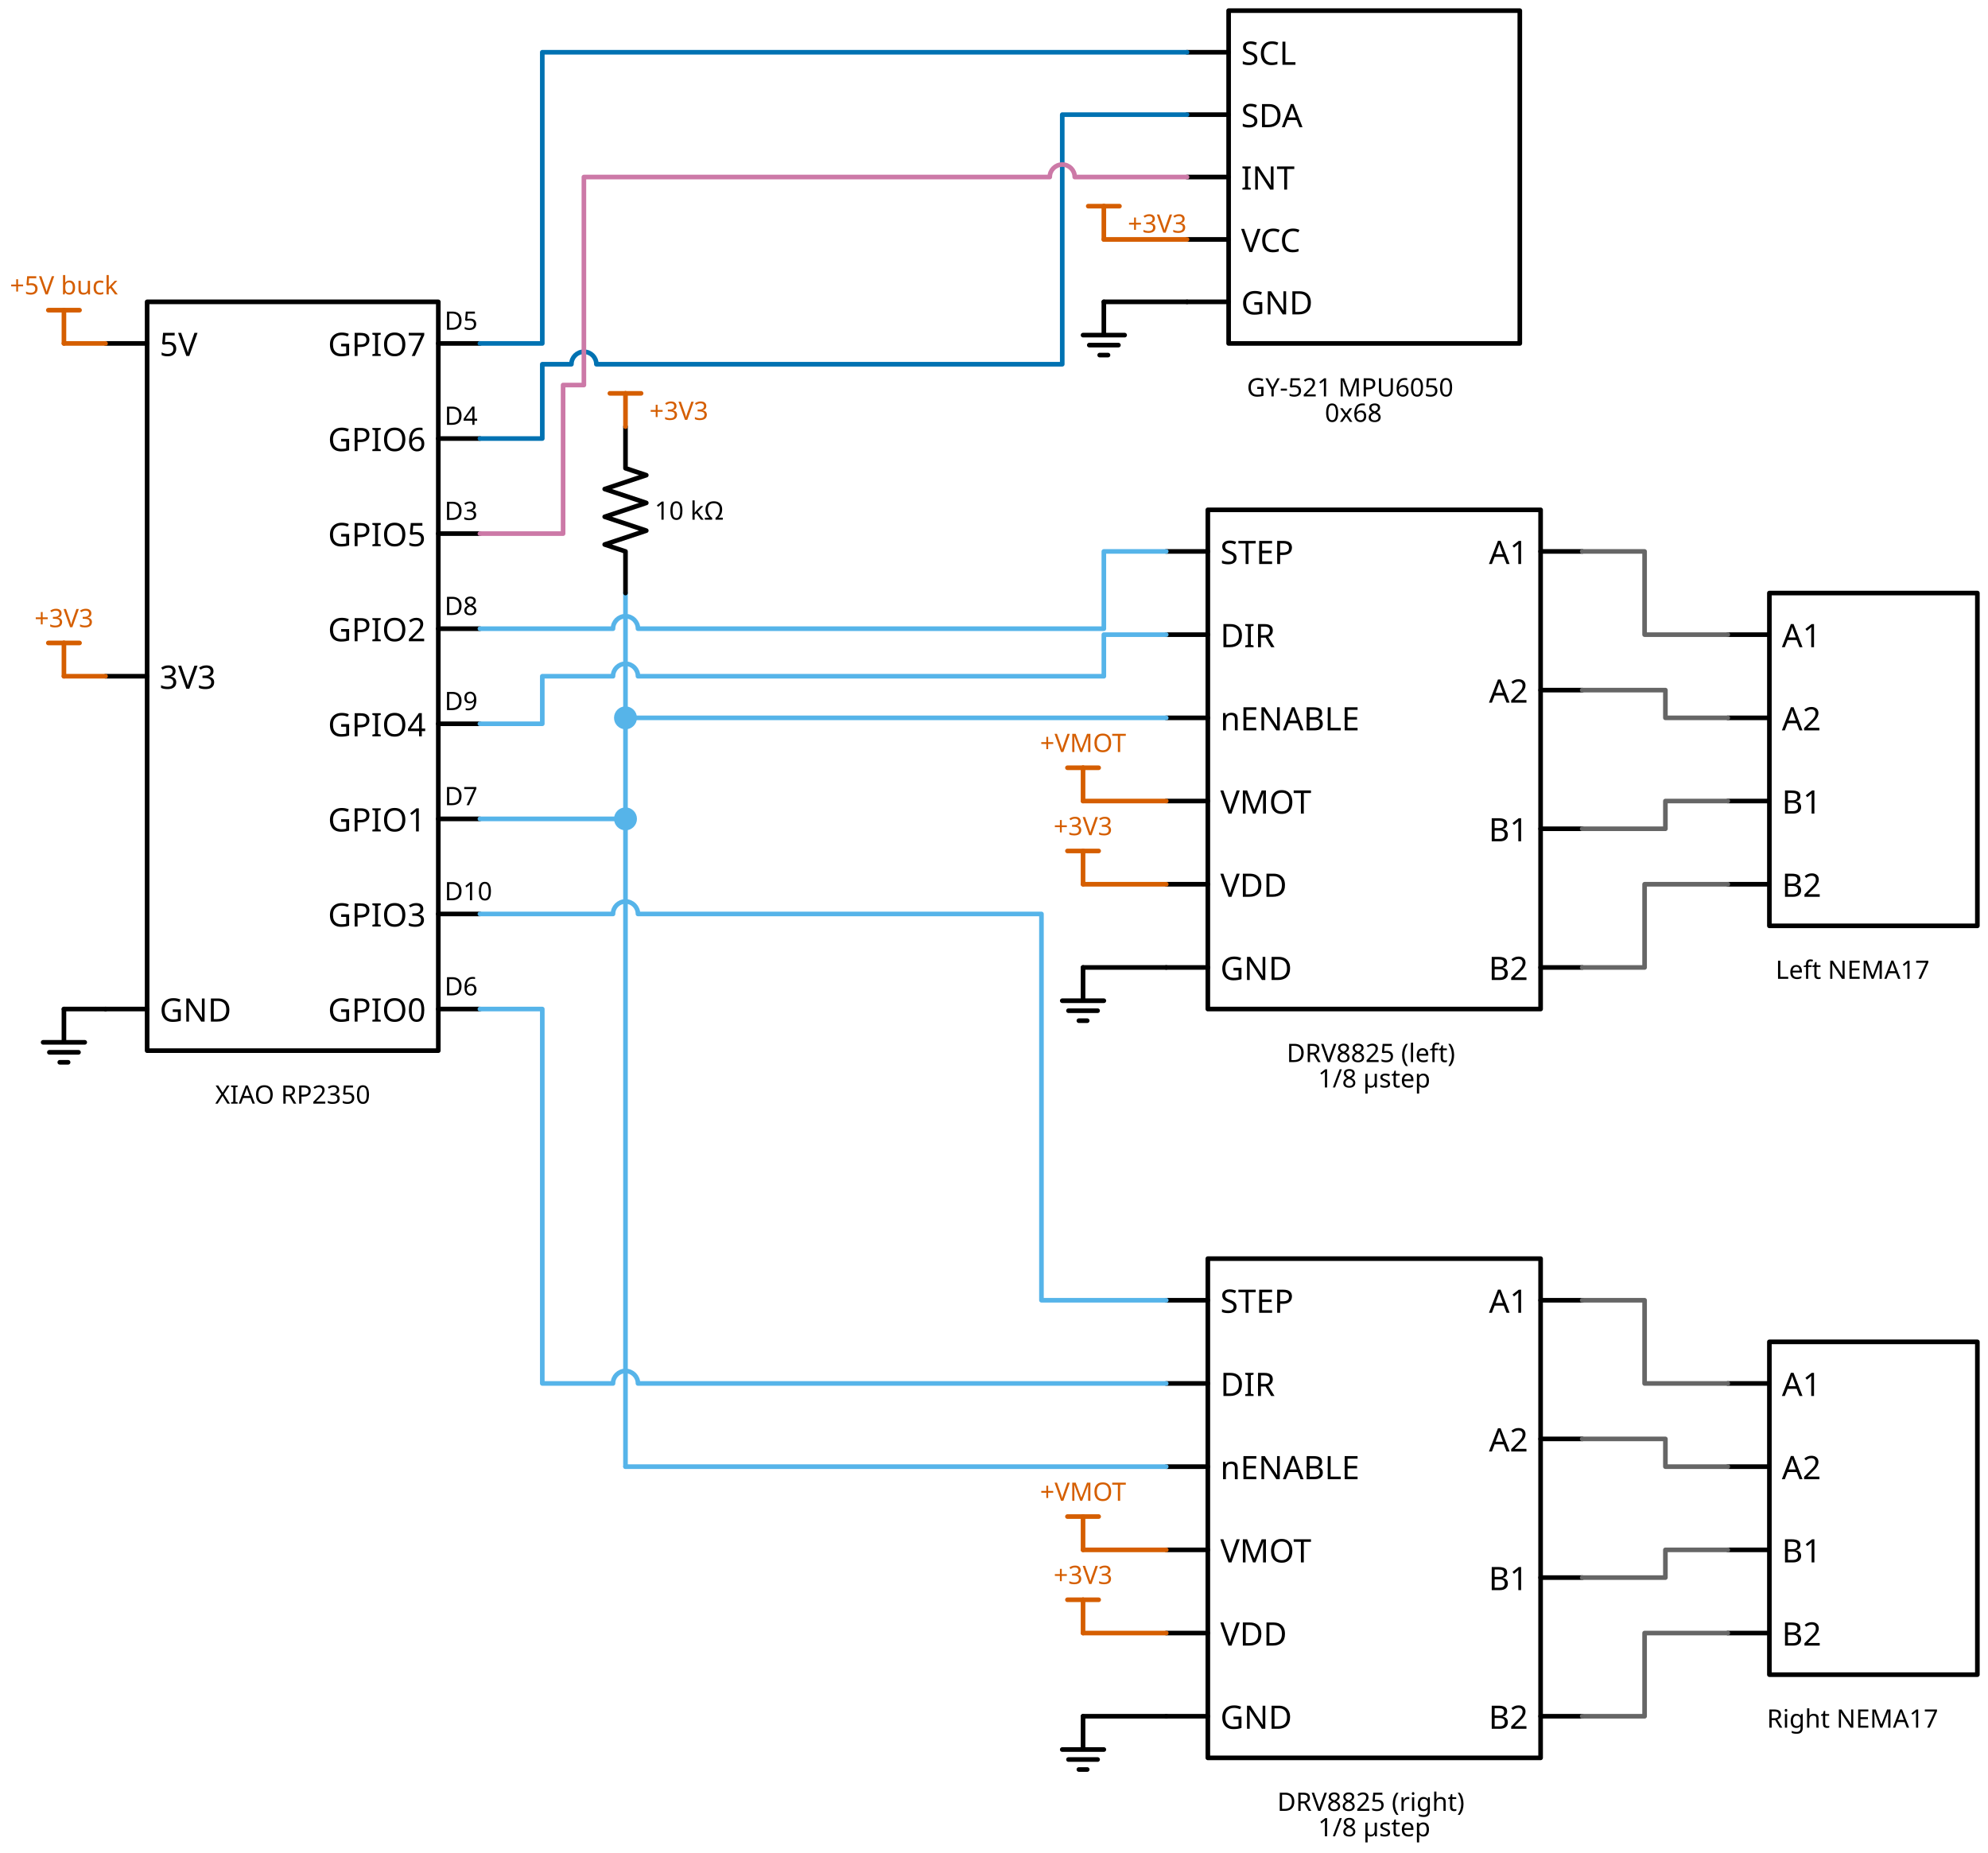
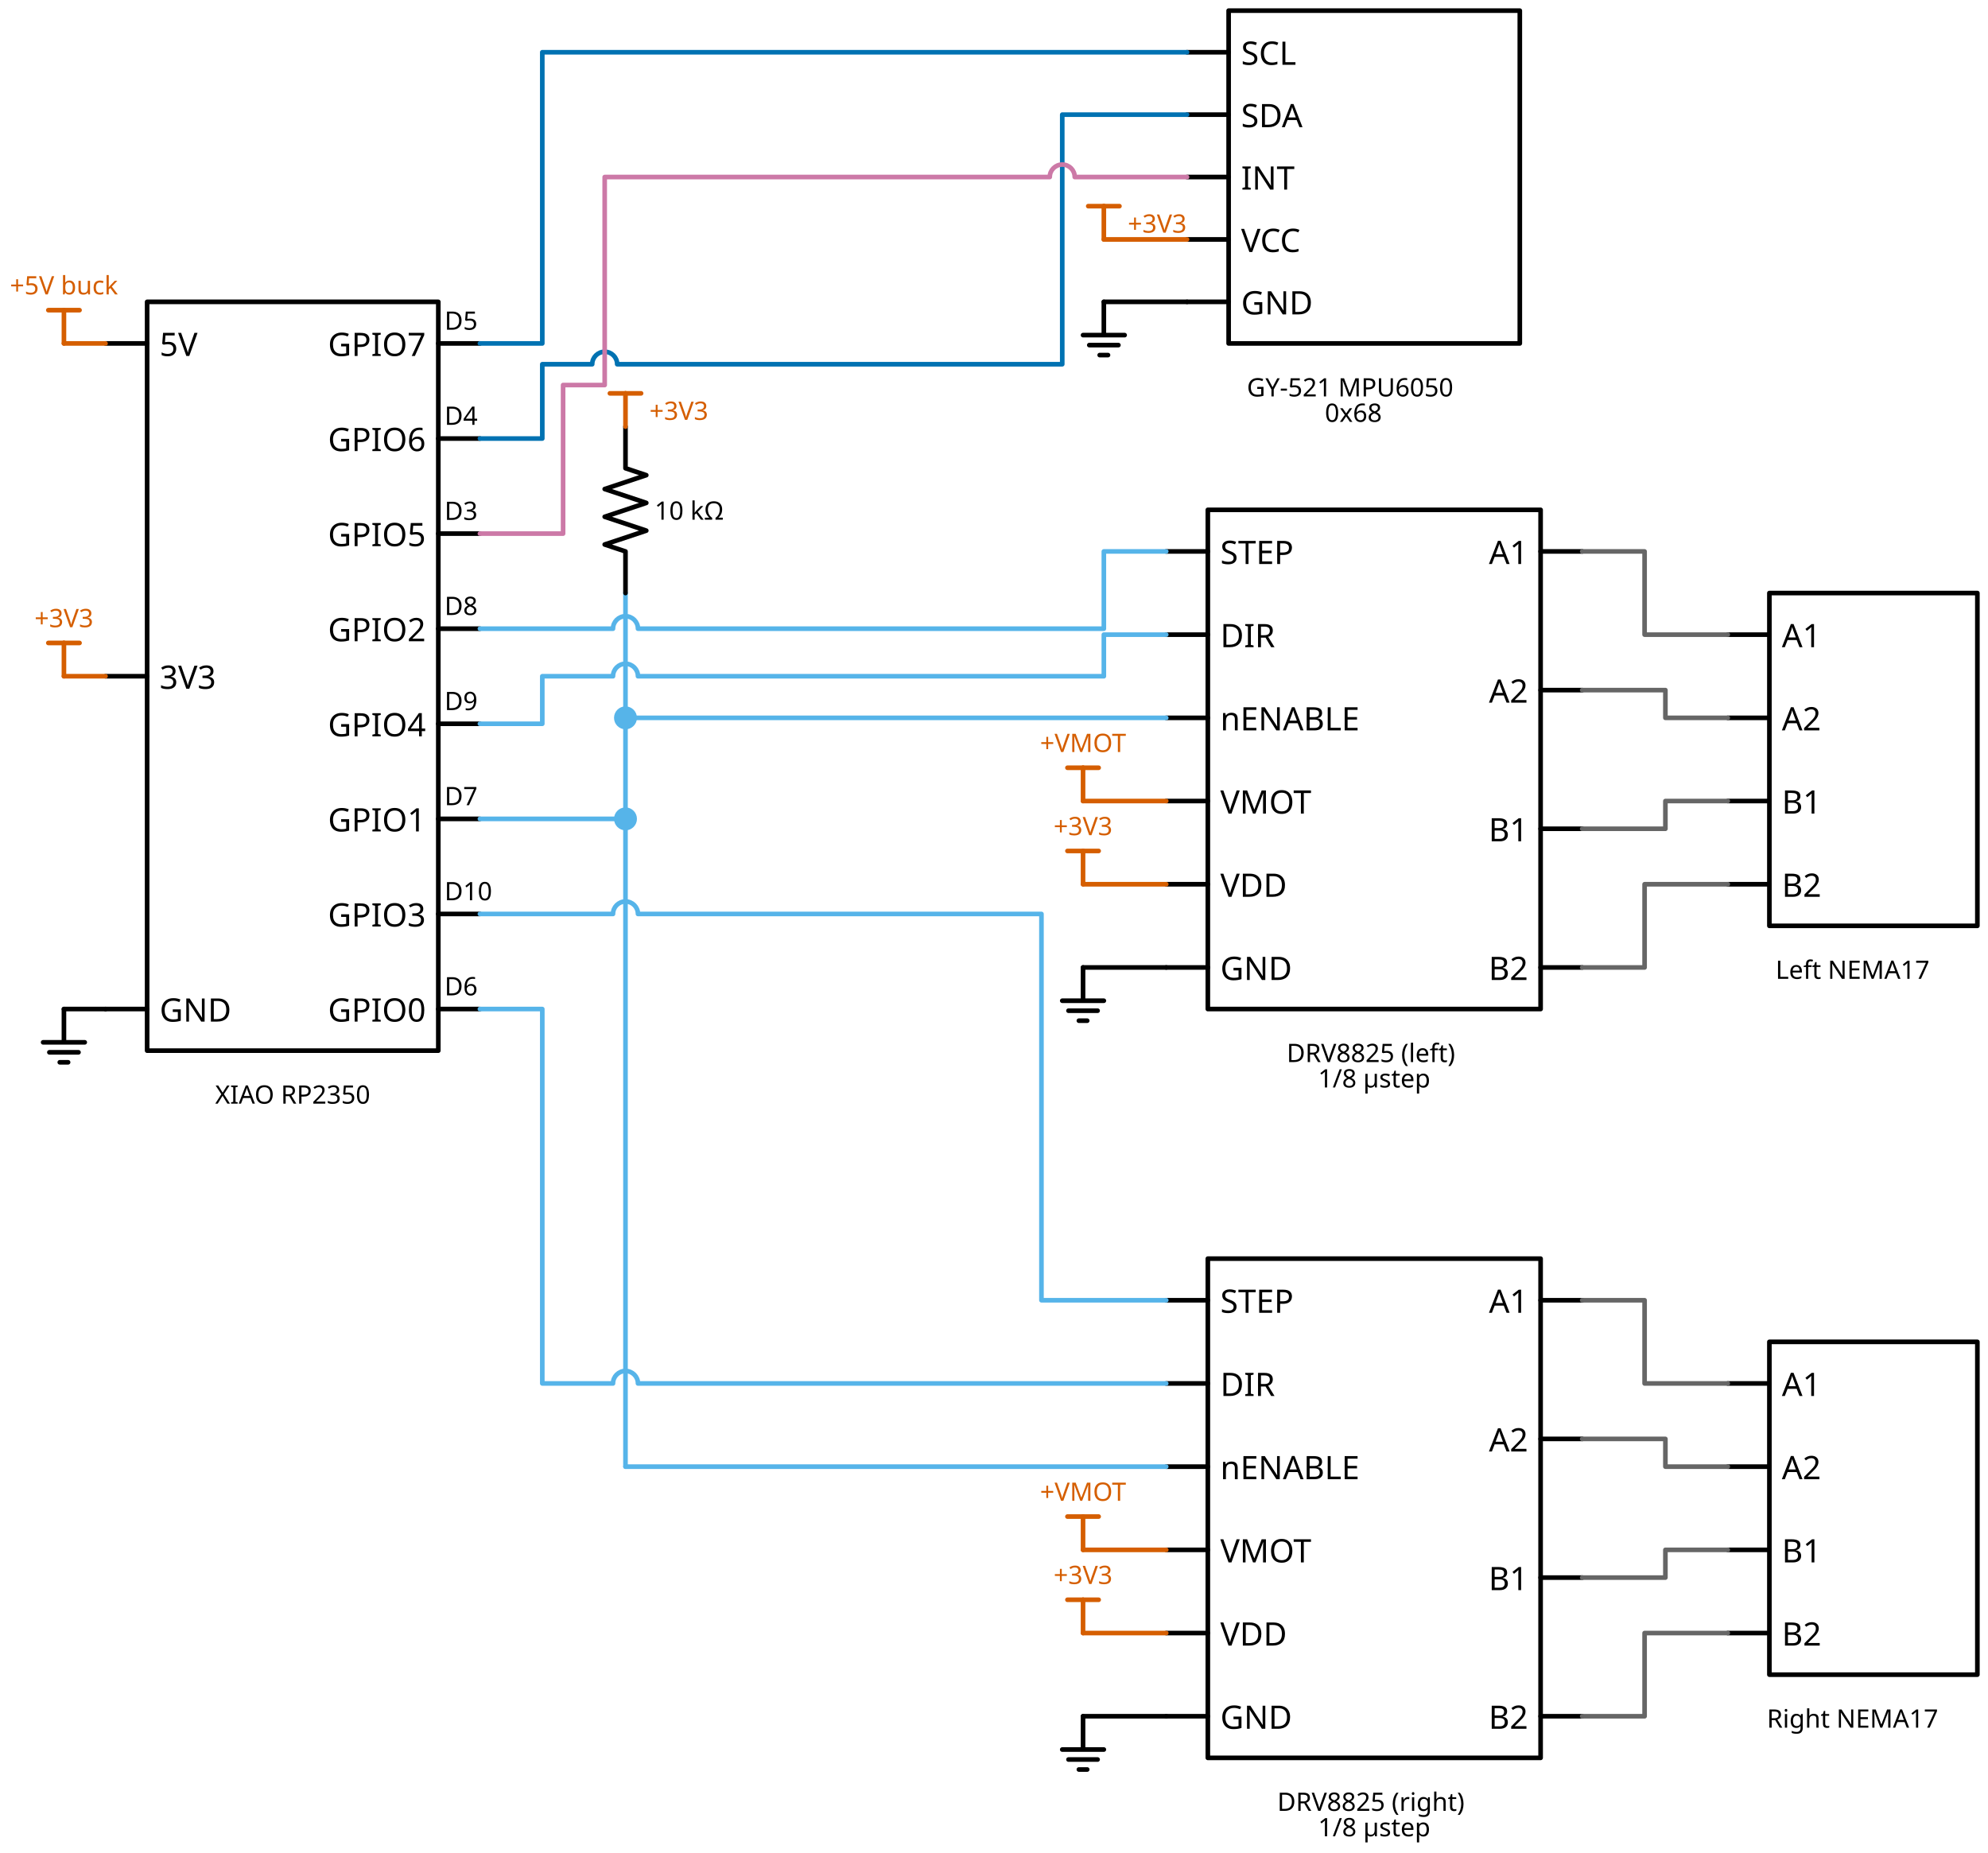
<svg xmlns="http://www.w3.org/2000/svg" xml:lang="en" height="801.6pt" width="860.267pt" viewBox="-63.667 -454.6 860.267 801.6">
  <path d="M 0.0,-0.0 L 126,-0 L 126,-324 L 0,-324 L 0,-0" style="stroke:black;fill:none;stroke-width:2.0;stroke-dasharray:-;stroke-linecap:round;stroke-linejoin:round;" />
  <path d="M 0.0,-18.0 L -18,-18" style="stroke:black;fill:none;stroke-width:2.0;stroke-dasharray:-;stroke-linecap:round;stroke-linejoin:round;" />
  <path d="M 0.0,-162.0 L -18,-162" style="stroke:black;fill:none;stroke-width:2.0;stroke-dasharray:-;stroke-linecap:round;stroke-linejoin:round;" />
  <path d="M 0.0,-306.0 L -18,-306" style="stroke:black;fill:none;stroke-width:2.0;stroke-dasharray:-;stroke-linecap:round;stroke-linejoin:round;" />
  <path d="M 126.0,-18.0 L 144,-18" style="stroke:black;fill:none;stroke-width:2.0;stroke-dasharray:-;stroke-linecap:round;stroke-linejoin:round;" />
  <path d="M 126.0,-59.143 L 144,-59.143" style="stroke:black;fill:none;stroke-width:2.0;stroke-dasharray:-;stroke-linecap:round;stroke-linejoin:round;" />
  <path d="M 126.0,-100.286 L 144,-100.286" style="stroke:black;fill:none;stroke-width:2.0;stroke-dasharray:-;stroke-linecap:round;stroke-linejoin:round;" />
  <path d="M 126.0,-141.429 L 144,-141.429" style="stroke:black;fill:none;stroke-width:2.0;stroke-dasharray:-;stroke-linecap:round;stroke-linejoin:round;" />
  <path d="M 126.0,-182.571 L 144,-182.571" style="stroke:black;fill:none;stroke-width:2.0;stroke-dasharray:-;stroke-linecap:round;stroke-linejoin:round;" />
  <path d="M 126.0,-223.714 L 144,-223.714" style="stroke:black;fill:none;stroke-width:2.0;stroke-dasharray:-;stroke-linecap:round;stroke-linejoin:round;" />
  <path d="M 126.0,-264.857 L 144,-264.857" style="stroke:black;fill:none;stroke-width:2.0;stroke-dasharray:-;stroke-linecap:round;stroke-linejoin:round;" />
  <path d="M 126.0,-306.0 L 144,-306" style="stroke:black;fill:none;stroke-width:2.0;stroke-dasharray:-;stroke-linecap:round;stroke-linejoin:round;" />
  <path d="M 468.0,-306.0 L 594,-306 L 594,-450 L 468,-450 L 468,-306" style="stroke:black;fill:none;stroke-width:2.0;stroke-dasharray:-;stroke-linecap:round;stroke-linejoin:round;" />
  <path d="M 468.0,-324.0 L 450,-324" style="stroke:black;fill:none;stroke-width:2.0;stroke-dasharray:-;stroke-linecap:round;stroke-linejoin:round;" />
  <path d="M 468.0,-351.0 L 450,-351" style="stroke:black;fill:none;stroke-width:2.0;stroke-dasharray:-;stroke-linecap:round;stroke-linejoin:round;" />
  <path d="M 468.0,-378.0 L 450,-378" style="stroke:black;fill:none;stroke-width:2.0;stroke-dasharray:-;stroke-linecap:round;stroke-linejoin:round;" />
  <path d="M 468.0,-405.0 L 450,-405" style="stroke:black;fill:none;stroke-width:2.0;stroke-dasharray:-;stroke-linecap:round;stroke-linejoin:round;" />
  <path d="M 468.0,-432.0 L 450,-432" style="stroke:black;fill:none;stroke-width:2.0;stroke-dasharray:-;stroke-linecap:round;stroke-linejoin:round;" />
  <path d="M 459.0,-18.0 L 603,-18 L 603,-234 L 459,-234 L 459,-18" style="stroke:black;fill:none;stroke-width:2.0;stroke-dasharray:-;stroke-linecap:round;stroke-linejoin:round;" />
  <path d="M 459.0,-36.0 L 441,-36" style="stroke:black;fill:none;stroke-width:2.0;stroke-dasharray:-;stroke-linecap:round;stroke-linejoin:round;" />
  <path d="M 459.0,-72.0 L 441,-72" style="stroke:black;fill:none;stroke-width:2.0;stroke-dasharray:-;stroke-linecap:round;stroke-linejoin:round;" />
  <path d="M 459.0,-108.0 L 441,-108" style="stroke:black;fill:none;stroke-width:2.0;stroke-dasharray:-;stroke-linecap:round;stroke-linejoin:round;" />
  <path d="M 459.0,-144.0 L 441,-144" style="stroke:black;fill:none;stroke-width:2.0;stroke-dasharray:-;stroke-linecap:round;stroke-linejoin:round;" />
  <path d="M 459.0,-180.0 L 441,-180" style="stroke:black;fill:none;stroke-width:2.0;stroke-dasharray:-;stroke-linecap:round;stroke-linejoin:round;" />
  <path d="M 459.0,-216.0 L 441,-216" style="stroke:black;fill:none;stroke-width:2.0;stroke-dasharray:-;stroke-linecap:round;stroke-linejoin:round;" />
  <path d="M 603.0,-36.0 L 621,-36" style="stroke:black;fill:none;stroke-width:2.0;stroke-dasharray:-;stroke-linecap:round;stroke-linejoin:round;" />
  <path d="M 603.0,-96 L 621,-96" style="stroke:black;fill:none;stroke-width:2.0;stroke-dasharray:-;stroke-linecap:round;stroke-linejoin:round;" />
  <path d="M 603.0,-156 L 621,-156" style="stroke:black;fill:none;stroke-width:2.0;stroke-dasharray:-;stroke-linecap:round;stroke-linejoin:round;" />
  <path d="M 603.0,-216.0 L 621,-216" style="stroke:black;fill:none;stroke-width:2.0;stroke-dasharray:-;stroke-linecap:round;stroke-linejoin:round;" />
  <path d="M 459.0,306.0 L 603,306 L 603,90 L 459,90 L 459,306" style="stroke:black;fill:none;stroke-width:2.0;stroke-dasharray:-;stroke-linecap:round;stroke-linejoin:round;" />
  <path d="M 459.0,288.0 L 441,288" style="stroke:black;fill:none;stroke-width:2.0;stroke-dasharray:-;stroke-linecap:round;stroke-linejoin:round;" />
  <path d="M 459.0,252.0 L 441,252" style="stroke:black;fill:none;stroke-width:2.0;stroke-dasharray:-;stroke-linecap:round;stroke-linejoin:round;" />
  <path d="M 459.0,216.0 L 441,216" style="stroke:black;fill:none;stroke-width:2.0;stroke-dasharray:-;stroke-linecap:round;stroke-linejoin:round;" />
  <path d="M 459.0,180.0 L 441,180" style="stroke:black;fill:none;stroke-width:2.0;stroke-dasharray:-;stroke-linecap:round;stroke-linejoin:round;" />
  <path d="M 459.0,144.0 L 441,144" style="stroke:black;fill:none;stroke-width:2.0;stroke-dasharray:-;stroke-linecap:round;stroke-linejoin:round;" />
  <path d="M 459.0,108.0 L 441,108" style="stroke:black;fill:none;stroke-width:2.0;stroke-dasharray:-;stroke-linecap:round;stroke-linejoin:round;" />
  <path d="M 603.0,288.0 L 621,288" style="stroke:black;fill:none;stroke-width:2.0;stroke-dasharray:-;stroke-linecap:round;stroke-linejoin:round;" />
  <path d="M 603.0,228.0 L 621,228" style="stroke:black;fill:none;stroke-width:2.0;stroke-dasharray:-;stroke-linecap:round;stroke-linejoin:round;" />
  <path d="M 603.0,168 L 621,168" style="stroke:black;fill:none;stroke-width:2.0;stroke-dasharray:-;stroke-linecap:round;stroke-linejoin:round;" />
  <path d="M 603.0,108.0 L 621,108" style="stroke:black;fill:none;stroke-width:2.0;stroke-dasharray:-;stroke-linecap:round;stroke-linejoin:round;" />
  <path d="M 702.0,-54.0 L 792,-54 L 792,-198 L 702,-198 L 702,-54" style="stroke:black;fill:none;stroke-width:2.0;stroke-dasharray:-;stroke-linecap:round;stroke-linejoin:round;" />
  <path d="M 702.0,-72.0 L 684,-72" style="stroke:black;fill:none;stroke-width:2.0;stroke-dasharray:-;stroke-linecap:round;stroke-linejoin:round;" />
  <path d="M 702.0,-108.0 L 684,-108" style="stroke:black;fill:none;stroke-width:2.0;stroke-dasharray:-;stroke-linecap:round;stroke-linejoin:round;" />
  <path d="M 702.0,-144.0 L 684,-144" style="stroke:black;fill:none;stroke-width:2.0;stroke-dasharray:-;stroke-linecap:round;stroke-linejoin:round;" />
  <path d="M 702.0,-180.0 L 684,-180" style="stroke:black;fill:none;stroke-width:2.0;stroke-dasharray:-;stroke-linecap:round;stroke-linejoin:round;" />
  <path d="M 702.0,270.0 L 792,270 L 792,126 L 702,126 L 702,270" style="stroke:black;fill:none;stroke-width:2.0;stroke-dasharray:-;stroke-linecap:round;stroke-linejoin:round;" />
  <path d="M 702.0,252.0 L 684,252" style="stroke:black;fill:none;stroke-width:2.0;stroke-dasharray:-;stroke-linecap:round;stroke-linejoin:round;" />
  <path d="M 702.0,216.0 L 684,216" style="stroke:black;fill:none;stroke-width:2.0;stroke-dasharray:-;stroke-linecap:round;stroke-linejoin:round;" />
  <path d="M 702.0,180.0 L 684,180" style="stroke:black;fill:none;stroke-width:2.0;stroke-dasharray:-;stroke-linecap:round;stroke-linejoin:round;" />
  <path d="M 702.0,144.0 L 684,144" style="stroke:black;fill:none;stroke-width:2.0;stroke-dasharray:-;stroke-linecap:round;stroke-linejoin:round;" />
  <path d="M 207.0,-144.0 L 207,180" style="stroke:#56B4E9;fill:none;stroke-width:2.0;stroke-dasharray:-;stroke-linecap:round;stroke-linejoin:round;" />
  <path d="M 207.0,-144.0 L 441,-144" style="stroke:#56B4E9;fill:none;stroke-width:2.0;stroke-dasharray:-;stroke-linecap:round;stroke-linejoin:round;" />
  <path d="M 207.0,180.0 L 441,180" style="stroke:#56B4E9;fill:none;stroke-width:2.0;stroke-dasharray:-;stroke-linecap:round;stroke-linejoin:round;" />
  <path d="M 144.0,-100.286 L 207,-100.286 L 207,-100.286" style="stroke:#56B4E9;fill:none;stroke-width:2.0;stroke-dasharray:-;stroke-linecap:round;stroke-linejoin:round;" />
  <path d="M 207.0,-144.0 L 207,-171 L 207,-198" style="stroke:#56B4E9;fill:none;stroke-width:2.0;stroke-dasharray:-;stroke-linecap:round;stroke-linejoin:round;" />
  <path d="M 207.0,-198.0 L 207,-216 L 198,-219 L 216,-225 L 198,-231 L 216,-237 L 198,-243 L 216,-249 L 207,-252 L 207,-270" style="stroke:black;fill:none;stroke-width:2.0;stroke-dasharray:-;stroke-linecap:round;stroke-linejoin:round;" />
  <path d="M 207.0,-270.0 L 207,-284.4" style="stroke:#D55E00;fill:none;stroke-width:2.0;stroke-dasharray:-;stroke-linecap:round;stroke-linejoin:round;" />
  <path d="M 207.0,-284.4 L 200.25,-284.4" style="stroke:#D55E00;fill:none;stroke-width:2.0;stroke-dasharray:-;stroke-linecap:round;stroke-linejoin:round;" />
  <path d="M 207.0,-284.4 L 213.75,-284.4" style="stroke:#D55E00;fill:none;stroke-width:2.0;stroke-dasharray:-;stroke-linecap:round;stroke-linejoin:round;" />
  <path d="M -18.0,-162.0 L -27,-162 L -36,-162" style="stroke:#D55E00;fill:none;stroke-width:2.0;stroke-dasharray:-;stroke-linecap:round;stroke-linejoin:round;" />
  <path d="M -36.0,-162.0 L -36,-176.4" style="stroke:#D55E00;fill:none;stroke-width:2.0;stroke-dasharray:-;stroke-linecap:round;stroke-linejoin:round;" />
  <path d="M -36.0,-176.4 L -42.75,-176.4" style="stroke:#D55E00;fill:none;stroke-width:2.0;stroke-dasharray:-;stroke-linecap:round;stroke-linejoin:round;" />
  <path d="M -36.0,-176.4 L -29.25,-176.4" style="stroke:#D55E00;fill:none;stroke-width:2.0;stroke-dasharray:-;stroke-linecap:round;stroke-linejoin:round;" />
  <path d="M -18.0,-306.0 L -27,-306 L -36,-306" style="stroke:#D55E00;fill:none;stroke-width:2.0;stroke-dasharray:-;stroke-linecap:round;stroke-linejoin:round;" />
  <path d="M -36.0,-306.0 L -36,-320.4" style="stroke:#D55E00;fill:none;stroke-width:2.0;stroke-dasharray:-;stroke-linecap:round;stroke-linejoin:round;" />
  <path d="M -36.0,-320.4 L -42.75,-320.4" style="stroke:#D55E00;fill:none;stroke-width:2.0;stroke-dasharray:-;stroke-linecap:round;stroke-linejoin:round;" />
  <path d="M -36.0,-320.4 L -29.25,-320.4" style="stroke:#D55E00;fill:none;stroke-width:2.0;stroke-dasharray:-;stroke-linecap:round;stroke-linejoin:round;" />
  <path d="M -18.0,-18.0 L -27,-18 L -36,-18" style="stroke:#000000;fill:none;stroke-width:2.0;stroke-dasharray:-;stroke-linecap:round;stroke-linejoin:round;" />
  <path d="M -36.0,-18 L -36,-3.6 L -45,-3.6 L -27,-3.6 M -42.3,0.72 L -29.7,0.72 M -37.8,5.04 L -34.2,5.04" style="stroke:#000000;fill:none;stroke-width:2.0;stroke-dasharray:-;stroke-linecap:round;stroke-linejoin:round;" />
  <path d="M 450.0,-351.0 L 432,-351 L 414,-351" style="stroke:#D55E00;fill:none;stroke-width:2.0;stroke-dasharray:-;stroke-linecap:round;stroke-linejoin:round;" />
  <path d="M 414.0,-351.0 L 414,-365.4" style="stroke:#D55E00;fill:none;stroke-width:2.0;stroke-dasharray:-;stroke-linecap:round;stroke-linejoin:round;" />
  <path d="M 414.0,-365.4 L 407.25,-365.4" style="stroke:#D55E00;fill:none;stroke-width:2.0;stroke-dasharray:-;stroke-linecap:round;stroke-linejoin:round;" />
  <path d="M 414.0,-365.4 L 420.75,-365.4" style="stroke:#D55E00;fill:none;stroke-width:2.0;stroke-dasharray:-;stroke-linecap:round;stroke-linejoin:round;" />
  <path d="M 450.0,-324.0 L 432,-324 L 414,-324" style="stroke:#000000;fill:none;stroke-width:2.0;stroke-dasharray:-;stroke-linecap:round;stroke-linejoin:round;" />
  <path d="M 414.0,-324.0 L 414,-309.6 L 405,-309.6 L 423,-309.6 M 407.7,-305.28 L 420.3,-305.28 M 412.2,-300.96 L 415.8,-300.96" style="stroke:#000000;fill:none;stroke-width:2.0;stroke-dasharray:-;stroke-linecap:round;stroke-linejoin:round;" />
  <path d="M 441.0,-72.0 L 423,-72 L 405,-72" style="stroke:#D55E00;fill:none;stroke-width:2.0;stroke-dasharray:-;stroke-linecap:round;stroke-linejoin:round;" />
  <path d="M 405.0,-72.0 L 405,-86.4" style="stroke:#D55E00;fill:none;stroke-width:2.0;stroke-dasharray:-;stroke-linecap:round;stroke-linejoin:round;" />
  <path d="M 405.0,-86.4 L 398.25,-86.4" style="stroke:#D55E00;fill:none;stroke-width:2.0;stroke-dasharray:-;stroke-linecap:round;stroke-linejoin:round;" />
  <path d="M 405.0,-86.4 L 411.75,-86.4" style="stroke:#D55E00;fill:none;stroke-width:2.0;stroke-dasharray:-;stroke-linecap:round;stroke-linejoin:round;" />
  <path d="M 441.0,-108.0 L 423,-108 L 405,-108" style="stroke:#D55E00;fill:none;stroke-width:2.0;stroke-dasharray:-;stroke-linecap:round;stroke-linejoin:round;" />
  <path d="M 405.0,-108.0 L 405,-122.4" style="stroke:#D55E00;fill:none;stroke-width:2.0;stroke-dasharray:-;stroke-linecap:round;stroke-linejoin:round;" />
  <path d="M 405.0,-122.4 L 398.25,-122.4" style="stroke:#D55E00;fill:none;stroke-width:2.0;stroke-dasharray:-;stroke-linecap:round;stroke-linejoin:round;" />
  <path d="M 405.0,-122.4 L 411.75,-122.4" style="stroke:#D55E00;fill:none;stroke-width:2.0;stroke-dasharray:-;stroke-linecap:round;stroke-linejoin:round;" />
  <path d="M 441.0,-36.0 L 423,-36 L 405,-36" style="stroke:#000000;fill:none;stroke-width:2.0;stroke-dasharray:-;stroke-linecap:round;stroke-linejoin:round;" />
  <path d="M 405.0,-36 L 405,-21.6 L 396,-21.6 L 414,-21.6 M 398.7,-17.28 L 411.3,-17.28 M 403.2,-12.96 L 406.8,-12.96" style="stroke:#000000;fill:none;stroke-width:2.0;stroke-dasharray:-;stroke-linecap:round;stroke-linejoin:round;" />
  <path d="M 441.0,252.0 L 423,252 L 405,252" style="stroke:#D55E00;fill:none;stroke-width:2.0;stroke-dasharray:-;stroke-linecap:round;stroke-linejoin:round;" />
  <path d="M 405.0,252.0 L 405,237.6" style="stroke:#D55E00;fill:none;stroke-width:2.0;stroke-dasharray:-;stroke-linecap:round;stroke-linejoin:round;" />
  <path d="M 405.0,237.6 L 398.25,237.6" style="stroke:#D55E00;fill:none;stroke-width:2.0;stroke-dasharray:-;stroke-linecap:round;stroke-linejoin:round;" />
  <path d="M 405.0,237.6 L 411.75,237.6" style="stroke:#D55E00;fill:none;stroke-width:2.0;stroke-dasharray:-;stroke-linecap:round;stroke-linejoin:round;" />
  <path d="M 441.0,216.0 L 423,216 L 405,216" style="stroke:#D55E00;fill:none;stroke-width:2.0;stroke-dasharray:-;stroke-linecap:round;stroke-linejoin:round;" />
  <path d="M 405.0,216.0 L 405,201.6" style="stroke:#D55E00;fill:none;stroke-width:2.0;stroke-dasharray:-;stroke-linecap:round;stroke-linejoin:round;" />
  <path d="M 405.0,201.6 L 398.25,201.6" style="stroke:#D55E00;fill:none;stroke-width:2.0;stroke-dasharray:-;stroke-linecap:round;stroke-linejoin:round;" />
  <path d="M 405.0,201.6 L 411.75,201.6" style="stroke:#D55E00;fill:none;stroke-width:2.0;stroke-dasharray:-;stroke-linecap:round;stroke-linejoin:round;" />
  <path d="M 441.0,288.0 L 423,288 L 405,288" style="stroke:#000000;fill:none;stroke-width:2.0;stroke-dasharray:-;stroke-linecap:round;stroke-linejoin:round;" />
  <path d="M 405.0,288.0 L 405,302.4 L 396,302.4 L 414,302.4 M 398.7,306.72 L 411.3,306.72 M 403.2,311.04 L 406.8,311.04" style="stroke:#000000;fill:none;stroke-width:2.0;stroke-dasharray:-;stroke-linecap:round;stroke-linejoin:round;" />
  <path d="M 144 -306 L 171 -306 L 171 -432 L 450 -432" style="stroke:#0072B2;fill:none;stroke-width:2.0;stroke-dasharray:-;stroke-linecap:round;stroke-linejoin:round;" />
-   <path d="M 144 -264.857 L 171 -264.857 L 171 -297 L 183.6 -297 C 183.6 -299.982 186.018 -302.4 189 -302.4 C 191.982 -302.4 194.4 -299.982 194.4 -297 L 396 -297 L 396 -405 L 450 -405" style="stroke:#0072B2;fill:none;stroke-width:2.0;stroke-dasharray:-;stroke-linecap:round;stroke-linejoin:round;" />
-   <path d="M 144 -223.714 L 180 -223.714 L 180 -288 L 189 -288 L 189 -378 L 390.6 -378 C 390.6 -380.982 393.018 -383.4 396 -383.4 C 398.982 -383.4 401.4 -380.982 401.4 -378 L 450 -378" style="stroke:#CC79A7;fill:none;stroke-width:2.0;stroke-dasharray:-;stroke-linecap:round;stroke-linejoin:round;" />
+   <path d="M 144 -264.857 L 171 -264.857 L 171 -297 L 192.6 -297 C 192.6 -299.982 195.018 -302.4 198 -302.4 C 200.982 -302.4 203.4 -299.982 203.4 -297 L 396 -297 L 396 -405 L 450 -405" style="stroke:#0072B2;fill:none;stroke-width:2.0;stroke-dasharray:-;stroke-linecap:round;stroke-linejoin:round;" />
+   <path d="M 144 -223.714 L 180 -223.714 L 180 -288 L 198 -288 L 198 -378 L 390.6 -378 C 390.6 -380.982 393.018 -383.4 396 -383.4 C 398.982 -383.4 401.4 -380.982 401.4 -378 L 450 -378" style="stroke:#CC79A7;fill:none;stroke-width:2.0;stroke-dasharray:-;stroke-linecap:round;stroke-linejoin:round;" />
  <path d="M 144 -182.571 L 201.6 -182.571 C 201.6 -185.554 204.018 -187.971 207 -187.971 C 209.982 -187.971 212.4 -185.554 212.4 -182.571 L 414 -182.571 L 414 -216 L 441 -216" style="stroke:#56B4E9;fill:none;stroke-width:2.0;stroke-dasharray:-;stroke-linecap:round;stroke-linejoin:round;" />
  <path d="M 144 -141.429 L 171 -141.429 L 171 -162 L 201.6 -162 C 201.6 -164.982 204.018 -167.4 207 -167.4 C 209.982 -167.4 212.4 -164.982 212.4 -162 L 414 -162 L 414 -180 L 441 -180" style="stroke:#56B4E9;fill:none;stroke-width:2.0;stroke-dasharray:-;stroke-linecap:round;stroke-linejoin:round;" />
  <path d="M 144 -59.143 L 201.6 -59.143 C 201.6 -62.125 204.018 -64.543 207 -64.543 C 209.982 -64.543 212.4 -62.125 212.4 -59.143 L 387 -59.143 L 387 108 L 441 108" style="stroke:#56B4E9;fill:none;stroke-width:2.0;stroke-dasharray:-;stroke-linecap:round;stroke-linejoin:round;" />
  <path d="M 144 -18 L 171 -18 L 171 144 L 201.6 144 C 201.6 141.018 204.018 138.6 207 138.6 C 209.982 138.6 212.4 141.018 212.4 144 L 441 144" style="stroke:#56B4E9;fill:none;stroke-width:2.0;stroke-dasharray:-;stroke-linecap:round;stroke-linejoin:round;" />
  <path d="M 621 -216 L 648 -216 L 648 -180 L 684 -180" style="stroke:#666666;fill:none;stroke-width:2.0;stroke-dasharray:-;stroke-linecap:round;stroke-linejoin:round;" />
  <path d="M 621 -156 L 657 -156 L 657 -144 L 684 -144" style="stroke:#666666;fill:none;stroke-width:2.0;stroke-dasharray:-;stroke-linecap:round;stroke-linejoin:round;" />
  <path d="M 621 -96 L 657 -96 L 657 -108 L 684 -108" style="stroke:#666666;fill:none;stroke-width:2.0;stroke-dasharray:-;stroke-linecap:round;stroke-linejoin:round;" />
  <path d="M 621 -36 L 648 -36 L 648 -72 L 684 -72" style="stroke:#666666;fill:none;stroke-width:2.0;stroke-dasharray:-;stroke-linecap:round;stroke-linejoin:round;" />
  <path d="M 621 108 L 648 108 L 648 144 L 684 144" style="stroke:#666666;fill:none;stroke-width:2.0;stroke-dasharray:-;stroke-linecap:round;stroke-linejoin:round;" />
  <path d="M 621 168 L 657 168 L 657 180 L 684 180" style="stroke:#666666;fill:none;stroke-width:2.0;stroke-dasharray:-;stroke-linecap:round;stroke-linejoin:round;" />
  <path d="M 621 228 L 657 228 L 657 216 L 684 216" style="stroke:#666666;fill:none;stroke-width:2.0;stroke-dasharray:-;stroke-linecap:round;stroke-linejoin:round;" />
  <path d="M 621 288 L 648 288 L 648 252 L 684 252" style="stroke:#666666;fill:none;stroke-width:2.0;stroke-dasharray:-;stroke-linecap:round;stroke-linejoin:round;" />
  <text x="5.4" y="-32.0" dominant-baseline="central" fill="black" font-size="14" font-family="sans" text-anchor="start">
    <tspan x="5.4" dy="14">GND</tspan>
  </text>
  <text x="5.4" y="-176.0" dominant-baseline="central" fill="black" font-size="14" font-family="sans" text-anchor="start">
    <tspan x="5.4" dy="14">3V3</tspan>
  </text>
  <text x="5.4" y="-320.0" dominant-baseline="central" fill="black" font-size="14" font-family="sans" text-anchor="start">
    <tspan x="5.4" dy="14">5V</tspan>
  </text>
  <text x="128.7" y="-31.7" dominant-baseline="ideographic" fill="black" font-size="11" font-family="sans" text-anchor="start">
    <tspan x="128.7" dy="11">D6</tspan>
  </text>
  <text x="120.6" y="-32.0" dominant-baseline="central" fill="black" font-size="14" font-family="sans" text-anchor="end">
    <tspan x="120.6" dy="14">GPIO0</tspan>
  </text>
  <text x="128.7" y="-72.843" dominant-baseline="ideographic" fill="black" font-size="11" font-family="sans" text-anchor="start">
    <tspan x="128.7" dy="11">D10</tspan>
  </text>
  <text x="120.6" y="-73.143" dominant-baseline="central" fill="black" font-size="14" font-family="sans" text-anchor="end">
    <tspan x="120.6" dy="14">GPIO3</tspan>
  </text>
  <text x="128.7" y="-113.986" dominant-baseline="ideographic" fill="black" font-size="11" font-family="sans" text-anchor="start">
    <tspan x="128.7" dy="11">D7</tspan>
  </text>
  <text x="120.6" y="-114.286" dominant-baseline="central" fill="black" font-size="14" font-family="sans" text-anchor="end">
    <tspan x="120.6" dy="14">GPIO1</tspan>
  </text>
  <text x="128.7" y="-155.129" dominant-baseline="ideographic" fill="black" font-size="11" font-family="sans" text-anchor="start">
    <tspan x="128.7" dy="11">D9</tspan>
  </text>
  <text x="120.6" y="-155.429" dominant-baseline="central" fill="black" font-size="14" font-family="sans" text-anchor="end">
    <tspan x="120.6" dy="14">GPIO4</tspan>
  </text>
  <text x="128.7" y="-196.271" dominant-baseline="ideographic" fill="black" font-size="11" font-family="sans" text-anchor="start">
    <tspan x="128.7" dy="11">D8</tspan>
  </text>
  <text x="120.6" y="-196.571" dominant-baseline="central" fill="black" font-size="14" font-family="sans" text-anchor="end">
    <tspan x="120.6" dy="14">GPIO2</tspan>
  </text>
  <text x="128.7" y="-237.414" dominant-baseline="ideographic" fill="black" font-size="11" font-family="sans" text-anchor="start">
    <tspan x="128.7" dy="11">D3</tspan>
  </text>
  <text x="120.6" y="-237.714" dominant-baseline="central" fill="black" font-size="14" font-family="sans" text-anchor="end">
    <tspan x="120.6" dy="14">GPIO5</tspan>
  </text>
  <text x="128.7" y="-278.557" dominant-baseline="ideographic" fill="black" font-size="11" font-family="sans" text-anchor="start">
    <tspan x="128.7" dy="11">D4</tspan>
  </text>
  <text x="120.6" y="-278.857" dominant-baseline="central" fill="black" font-size="14" font-family="sans" text-anchor="end">
    <tspan x="120.6" dy="14">GPIO6</tspan>
  </text>
  <text x="128.7" y="-319.7" dominant-baseline="ideographic" fill="black" font-size="11" font-family="sans" text-anchor="start">
    <tspan x="128.7" dy="11">D5</tspan>
  </text>
  <text x="120.6" y="-320.0" dominant-baseline="central" fill="black" font-size="14" font-family="sans" text-anchor="end">
    <tspan x="120.6" dy="14">GPIO7</tspan>
  </text>
  <text x="63.0" y="3.4" dominant-baseline="hanging" fill="black" font-size="11" font-family="sans" text-anchor="middle">
    <tspan x="63.0" dy="11">XIAO RP2350</tspan>
  </text>
  <text x="473.4" y="-338.0" dominant-baseline="central" fill="black" font-size="14" font-family="sans" text-anchor="start">
    <tspan x="473.4" dy="14">GND</tspan>
  </text>
  <text x="473.4" y="-365.0" dominant-baseline="central" fill="black" font-size="14" font-family="sans" text-anchor="start">
    <tspan x="473.4" dy="14">VCC</tspan>
  </text>
  <text x="473.4" y="-392.0" dominant-baseline="central" fill="black" font-size="14" font-family="sans" text-anchor="start">
    <tspan x="473.4" dy="14">INT</tspan>
  </text>
  <text x="473.4" y="-419.0" dominant-baseline="central" fill="black" font-size="14" font-family="sans" text-anchor="start">
    <tspan x="473.4" dy="14">SDA</tspan>
  </text>
  <text x="473.4" y="-446.0" dominant-baseline="central" fill="black" font-size="14" font-family="sans" text-anchor="start">
    <tspan x="473.4" dy="14">SCL</tspan>
  </text>
  <text x="522.0" y="-302.6" dominant-baseline="hanging" fill="black" font-size="11" font-family="sans" text-anchor="middle">
    <tspan x="522.0" dy="11">GY-521 MPU6050</tspan>
    <tspan x="522.0" dy="11">0x68</tspan>
  </text>
  <text x="464.4" y="-50.0" dominant-baseline="central" fill="black" font-size="14" font-family="sans" text-anchor="start">
    <tspan x="464.4" dy="14">GND</tspan>
  </text>
  <text x="464.4" y="-86.0" dominant-baseline="central" fill="black" font-size="14" font-family="sans" text-anchor="start">
    <tspan x="464.4" dy="14">VDD</tspan>
  </text>
  <text x="464.4" y="-122.0" dominant-baseline="central" fill="black" font-size="14" font-family="sans" text-anchor="start">
    <tspan x="464.4" dy="14">VMOT</tspan>
  </text>
  <text x="464.4" y="-158.0" dominant-baseline="central" fill="black" font-size="14" font-family="sans" text-anchor="start">
    <tspan x="464.4" dy="14">nENABLE</tspan>
  </text>
  <text x="464.4" y="-194.0" dominant-baseline="central" fill="black" font-size="14" font-family="sans" text-anchor="start">
    <tspan x="464.4" dy="14">DIR</tspan>
  </text>
  <text x="464.4" y="-230.0" dominant-baseline="central" fill="black" font-size="14" font-family="sans" text-anchor="start">
    <tspan x="464.4" dy="14">STEP</tspan>
  </text>
  <text x="597.6" y="-50.0" dominant-baseline="central" fill="black" font-size="14" font-family="sans" text-anchor="end">
    <tspan x="597.6" dy="14">B2</tspan>
  </text>
  <text x="597.6" y="-110" dominant-baseline="central" fill="black" font-size="14" font-family="sans" text-anchor="end">
    <tspan x="597.6" dy="14">B1</tspan>
  </text>
  <text x="597.6" y="-170" dominant-baseline="central" fill="black" font-size="14" font-family="sans" text-anchor="end">
    <tspan x="597.6" dy="14">A2</tspan>
  </text>
  <text x="597.6" y="-230.0" dominant-baseline="central" fill="black" font-size="14" font-family="sans" text-anchor="end">
    <tspan x="597.6" dy="14">A1</tspan>
  </text>
  <text x="531.0" y="-14.6" dominant-baseline="hanging" fill="black" font-size="11" font-family="sans" text-anchor="middle">
    <tspan x="531.0" dy="11">DRV8825 (left)</tspan>
    <tspan x="531.0" dy="11">1/8 µstep</tspan>
  </text>
  <text x="464.4" y="274.0" dominant-baseline="central" fill="black" font-size="14" font-family="sans" text-anchor="start">
    <tspan x="464.4" dy="14">GND</tspan>
  </text>
  <text x="464.4" y="238.0" dominant-baseline="central" fill="black" font-size="14" font-family="sans" text-anchor="start">
    <tspan x="464.4" dy="14">VDD</tspan>
  </text>
  <text x="464.4" y="202.0" dominant-baseline="central" fill="black" font-size="14" font-family="sans" text-anchor="start">
    <tspan x="464.4" dy="14">VMOT</tspan>
  </text>
  <text x="464.4" y="166.0" dominant-baseline="central" fill="black" font-size="14" font-family="sans" text-anchor="start">
    <tspan x="464.4" dy="14">nENABLE</tspan>
  </text>
  <text x="464.4" y="130.0" dominant-baseline="central" fill="black" font-size="14" font-family="sans" text-anchor="start">
    <tspan x="464.4" dy="14">DIR</tspan>
  </text>
  <text x="464.4" y="94.0" dominant-baseline="central" fill="black" font-size="14" font-family="sans" text-anchor="start">
    <tspan x="464.4" dy="14">STEP</tspan>
  </text>
  <text x="597.6" y="274.0" dominant-baseline="central" fill="black" font-size="14" font-family="sans" text-anchor="end">
    <tspan x="597.6" dy="14">B2</tspan>
  </text>
  <text x="597.6" y="214.0" dominant-baseline="central" fill="black" font-size="14" font-family="sans" text-anchor="end">
    <tspan x="597.6" dy="14">B1</tspan>
  </text>
  <text x="597.6" y="154" dominant-baseline="central" fill="black" font-size="14" font-family="sans" text-anchor="end">
    <tspan x="597.6" dy="14">A2</tspan>
  </text>
  <text x="597.6" y="94.0" dominant-baseline="central" fill="black" font-size="14" font-family="sans" text-anchor="end">
    <tspan x="597.6" dy="14">A1</tspan>
  </text>
  <text x="531.0" y="309.4" dominant-baseline="hanging" fill="black" font-size="11" font-family="sans" text-anchor="middle">
    <tspan x="531.0" dy="11">DRV8825 (right)</tspan>
    <tspan x="531.0" dy="11">1/8 µstep</tspan>
  </text>
  <text x="707.4" y="-86.0" dominant-baseline="central" fill="black" font-size="14" font-family="sans" text-anchor="start">
    <tspan x="707.4" dy="14">B2</tspan>
  </text>
  <text x="707.4" y="-122.0" dominant-baseline="central" fill="black" font-size="14" font-family="sans" text-anchor="start">
    <tspan x="707.4" dy="14">B1</tspan>
  </text>
  <text x="707.4" y="-158.0" dominant-baseline="central" fill="black" font-size="14" font-family="sans" text-anchor="start">
    <tspan x="707.4" dy="14">A2</tspan>
  </text>
  <text x="707.4" y="-194.0" dominant-baseline="central" fill="black" font-size="14" font-family="sans" text-anchor="start">
    <tspan x="707.4" dy="14">A1</tspan>
  </text>
  <text x="738.0" y="-50.6" dominant-baseline="hanging" fill="black" font-size="11" font-family="sans" text-anchor="middle">
    <tspan x="738.0" dy="11">Left NEMA17</tspan>
  </text>
  <text x="707.4" y="238.0" dominant-baseline="central" fill="black" font-size="14" font-family="sans" text-anchor="start">
    <tspan x="707.4" dy="14">B2</tspan>
  </text>
  <text x="707.4" y="202.0" dominant-baseline="central" fill="black" font-size="14" font-family="sans" text-anchor="start">
    <tspan x="707.4" dy="14">B1</tspan>
  </text>
  <text x="707.4" y="166.0" dominant-baseline="central" fill="black" font-size="14" font-family="sans" text-anchor="start">
    <tspan x="707.4" dy="14">A2</tspan>
  </text>
  <text x="707.4" y="130.0" dominant-baseline="central" fill="black" font-size="14" font-family="sans" text-anchor="start">
    <tspan x="707.4" dy="14">A1</tspan>
  </text>
  <text x="738.0" y="273.4" dominant-baseline="hanging" fill="black" font-size="11" font-family="sans" text-anchor="middle">
    <tspan x="738.0" dy="11">Right NEMA17</tspan>
  </text>
  <text x="219.6" y="-245.0" dominant-baseline="central" fill="black" font-size="11" font-family="sans" text-anchor="start">
    <tspan x="219.6" dy="11">10 kΩ</tspan>
  </text>
  <text x="217.35" y="-288.2" dominant-baseline="central" fill="#D55E00" font-size="11" font-family="sans" text-anchor="start">
    <tspan x="217.35" dy="11">+3V3</tspan>
  </text>
  <text x="-36.0" y="-191.0" dominant-baseline="ideographic" fill="#D55E00" font-size="11" font-family="sans" text-anchor="middle">
    <tspan x="-36.0" dy="11">+3V3</tspan>
  </text>
  <text x="-36.0" y="-335.0" dominant-baseline="ideographic" fill="#D55E00" font-size="11" font-family="sans" text-anchor="middle">
    <tspan x="-36.0" dy="11">+5V buck</tspan>
  </text>
  <text x="424.35" y="-369.2" dominant-baseline="central" fill="#D55E00" font-size="11" font-family="sans" text-anchor="start">
    <tspan x="424.35" dy="11">+3V3</tspan>
  </text>
  <text x="405.0" y="-101.0" dominant-baseline="ideographic" fill="#D55E00" font-size="11" font-family="sans" text-anchor="middle">
    <tspan x="405.0" dy="11">+3V3</tspan>
  </text>
  <text x="405.0" y="-137.0" dominant-baseline="ideographic" fill="#D55E00" font-size="11" font-family="sans" text-anchor="middle">
    <tspan x="405.0" dy="11">+VMOT</tspan>
  </text>
  <text x="405.0" y="223.0" dominant-baseline="ideographic" fill="#D55E00" font-size="11" font-family="sans" text-anchor="middle">
    <tspan x="405.0" dy="11">+3V3</tspan>
  </text>
  <text x="405.0" y="187.0" dominant-baseline="ideographic" fill="#D55E00" font-size="11" font-family="sans" text-anchor="middle">
    <tspan x="405.0" dy="11">+VMOT</tspan>
  </text>
  <circle cx="207" cy="-100.286" r="3.96" style="stroke:#56B4E9;fill:#56b4e9;stroke-width:2.0;stroke-dasharray:-;" />
  <circle cx="207" cy="-144" r="3.96" style="stroke:#56B4E9;fill:#56b4e9;stroke-width:2.0;stroke-dasharray:-;" />
</svg>
